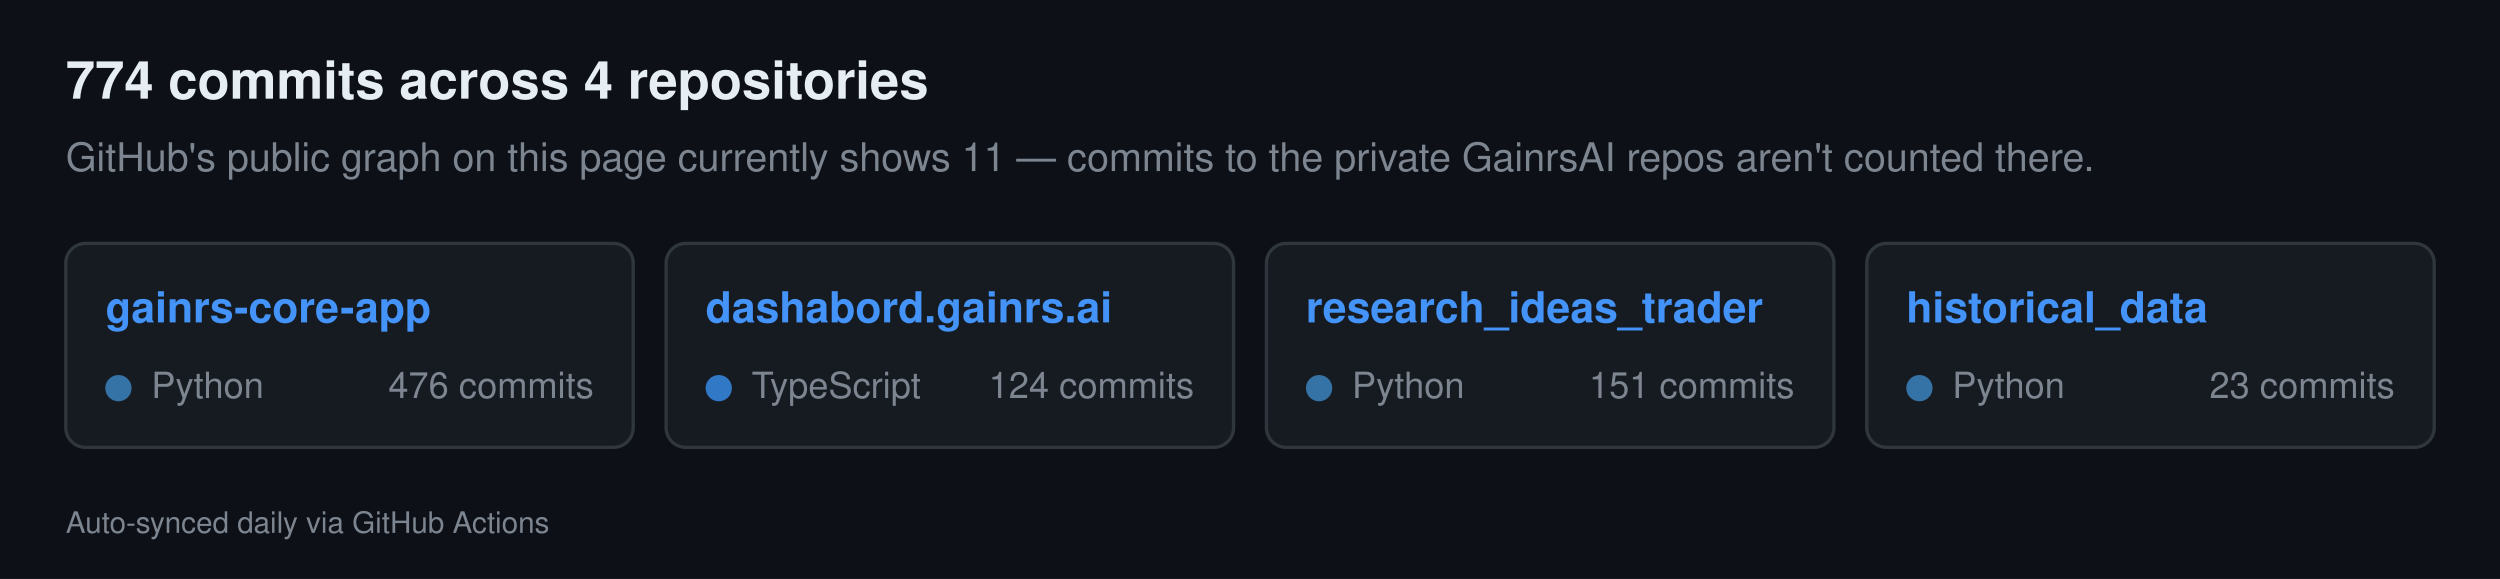
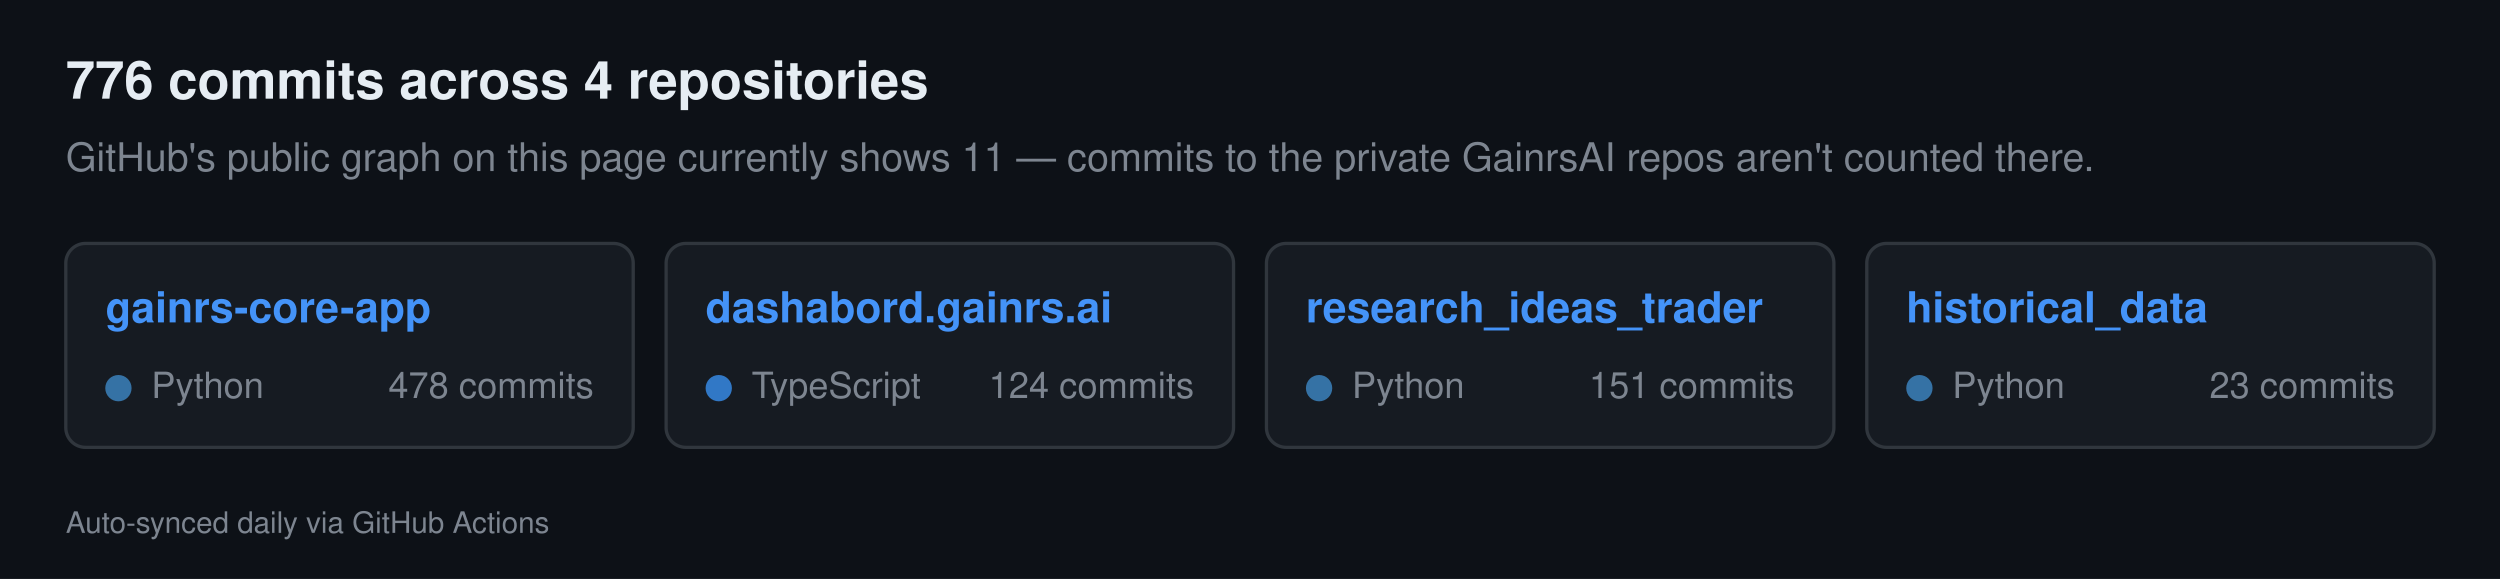
- <svg xmlns="http://www.w3.org/2000/svg" width="760" height="176" viewBox="0 0 760 176" font-family="-apple-system, BlinkMacSystemFont, 'Segoe UI', Helvetica, Arial, sans-serif" role="img" aria-label="774 commits across 4 repositories">
+ <svg xmlns="http://www.w3.org/2000/svg" width="760" height="176" viewBox="0 0 760 176" font-family="-apple-system, BlinkMacSystemFont, 'Segoe UI', Helvetica, Arial, sans-serif" role="img" aria-label="776 commits across 4 repositories">
  <rect width="760" height="176" fill="#0d1117" />
-   <text x="20" y="30" font-size="16" font-weight="600" fill="#e6edf3">774 commits across 4 repositories</text>
+   <text x="20" y="30" font-size="16" font-weight="600" fill="#e6edf3">776 commits across 4 repositories</text>
  <text x="20" y="52" font-size="12" fill="#7d8590">GitHub's public graph on this page currently shows 11 — commits to the private GainrsAI repos aren't counted there.</text>
  <rect x="20.0" y="74" width="172.5" height="62" rx="6" fill="#161b22" stroke="#30363d" />
  <text x="32.0" y="98" font-size="13" font-weight="600" fill="#4493f8">gainrs-core-app</text>
  <circle cx="36.0" cy="118" r="4" fill="#3572A5" />
  <text x="46.0" y="121" font-size="11" fill="#7d8590">Python</text>
-   <text x="180.5" y="121" font-size="11" fill="#7d8590" text-anchor="end">476 commits</text>
+   <text x="180.5" y="121" font-size="11" fill="#7d8590" text-anchor="end">478 commits</text>
  <rect x="202.5" y="74" width="172.5" height="62" rx="6" fill="#161b22" stroke="#30363d" />
  <text x="214.5" y="98" font-size="13" font-weight="600" fill="#4493f8">dashabord.gainrs.ai</text>
  <circle cx="218.5" cy="118" r="4" fill="#3178c6" />
  <text x="228.5" y="121" font-size="11" fill="#7d8590">TypeScript</text>
  <text x="363.0" y="121" font-size="11" fill="#7d8590" text-anchor="end">124 commits</text>
  <rect x="385.0" y="74" width="172.5" height="62" rx="6" fill="#161b22" stroke="#30363d" />
  <text x="397.0" y="98" font-size="13" font-weight="600" fill="#4493f8">research_ideas_trader</text>
  <circle cx="401.0" cy="118" r="4" fill="#3572A5" />
  <text x="411.0" y="121" font-size="11" fill="#7d8590">Python</text>
  <text x="545.5" y="121" font-size="11" fill="#7d8590" text-anchor="end">151 commits</text>
  <rect x="567.5" y="74" width="172.5" height="62" rx="6" fill="#161b22" stroke="#30363d" />
  <text x="579.5" y="98" font-size="13" font-weight="600" fill="#4493f8">historical_data</text>
  <circle cx="583.5" cy="118" r="4" fill="#3572A5" />
  <text x="593.5" y="121" font-size="11" fill="#7d8590">Python</text>
  <text x="728.0" y="121" font-size="11" fill="#7d8590" text-anchor="end">23 commits</text>
  <text x="20" y="162" font-size="9" fill="#7d8590">Auto-synced daily via GitHub Actions</text>
</svg>
